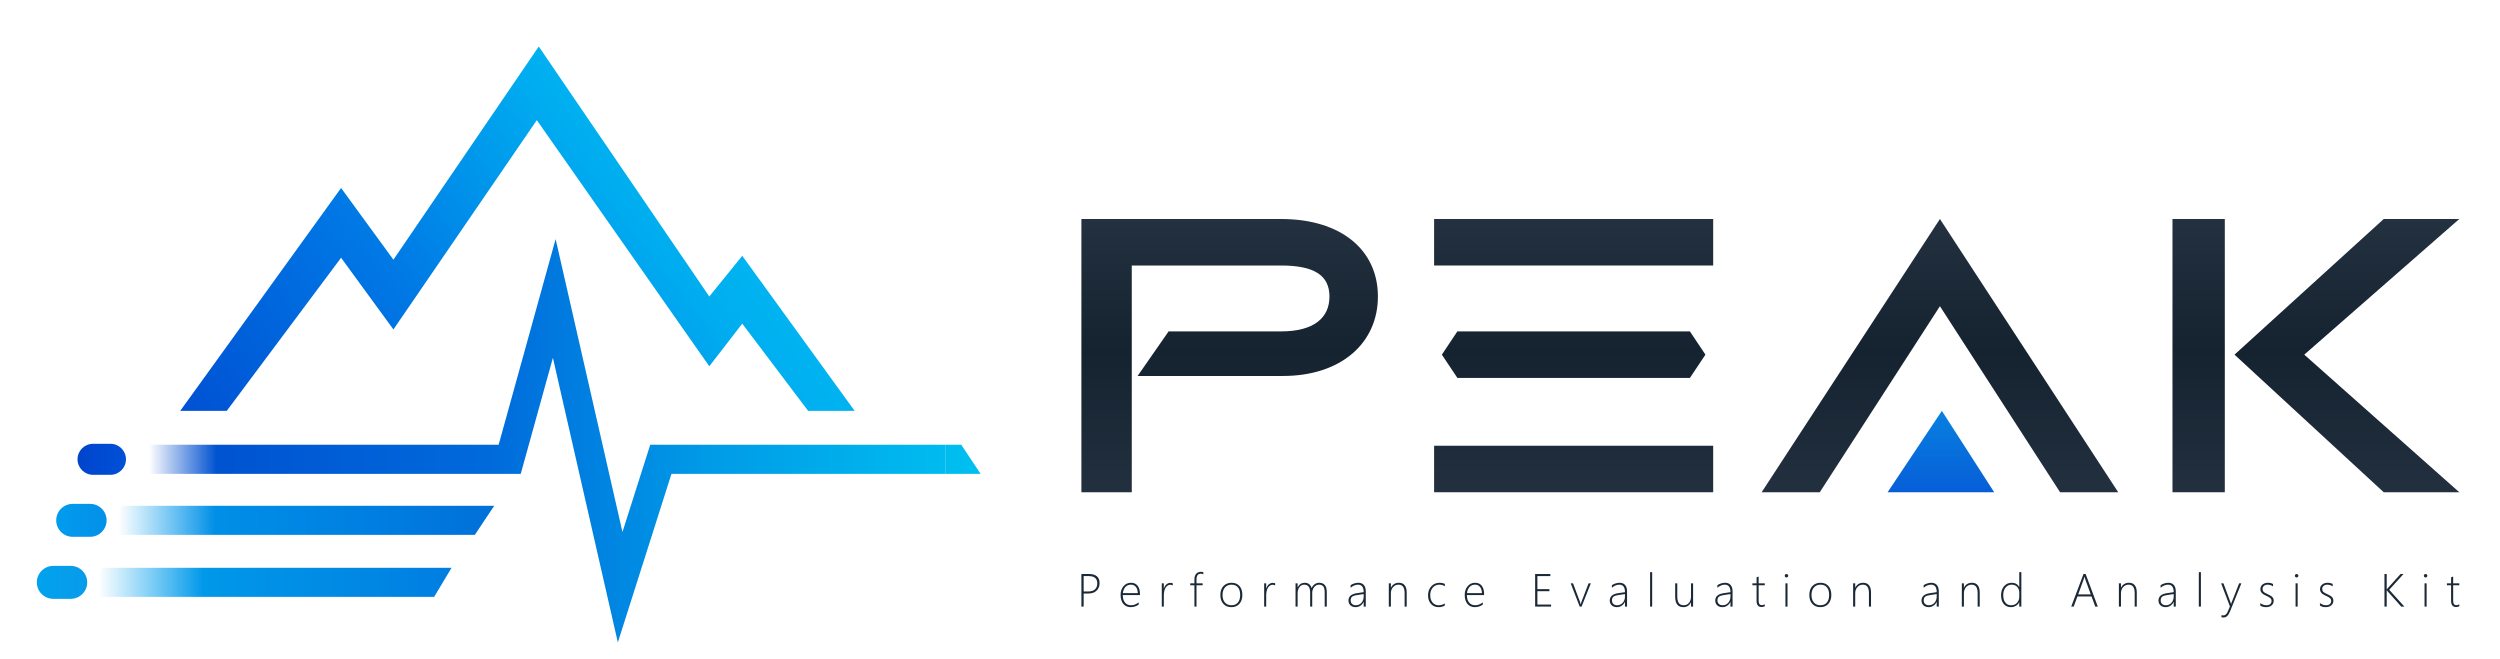
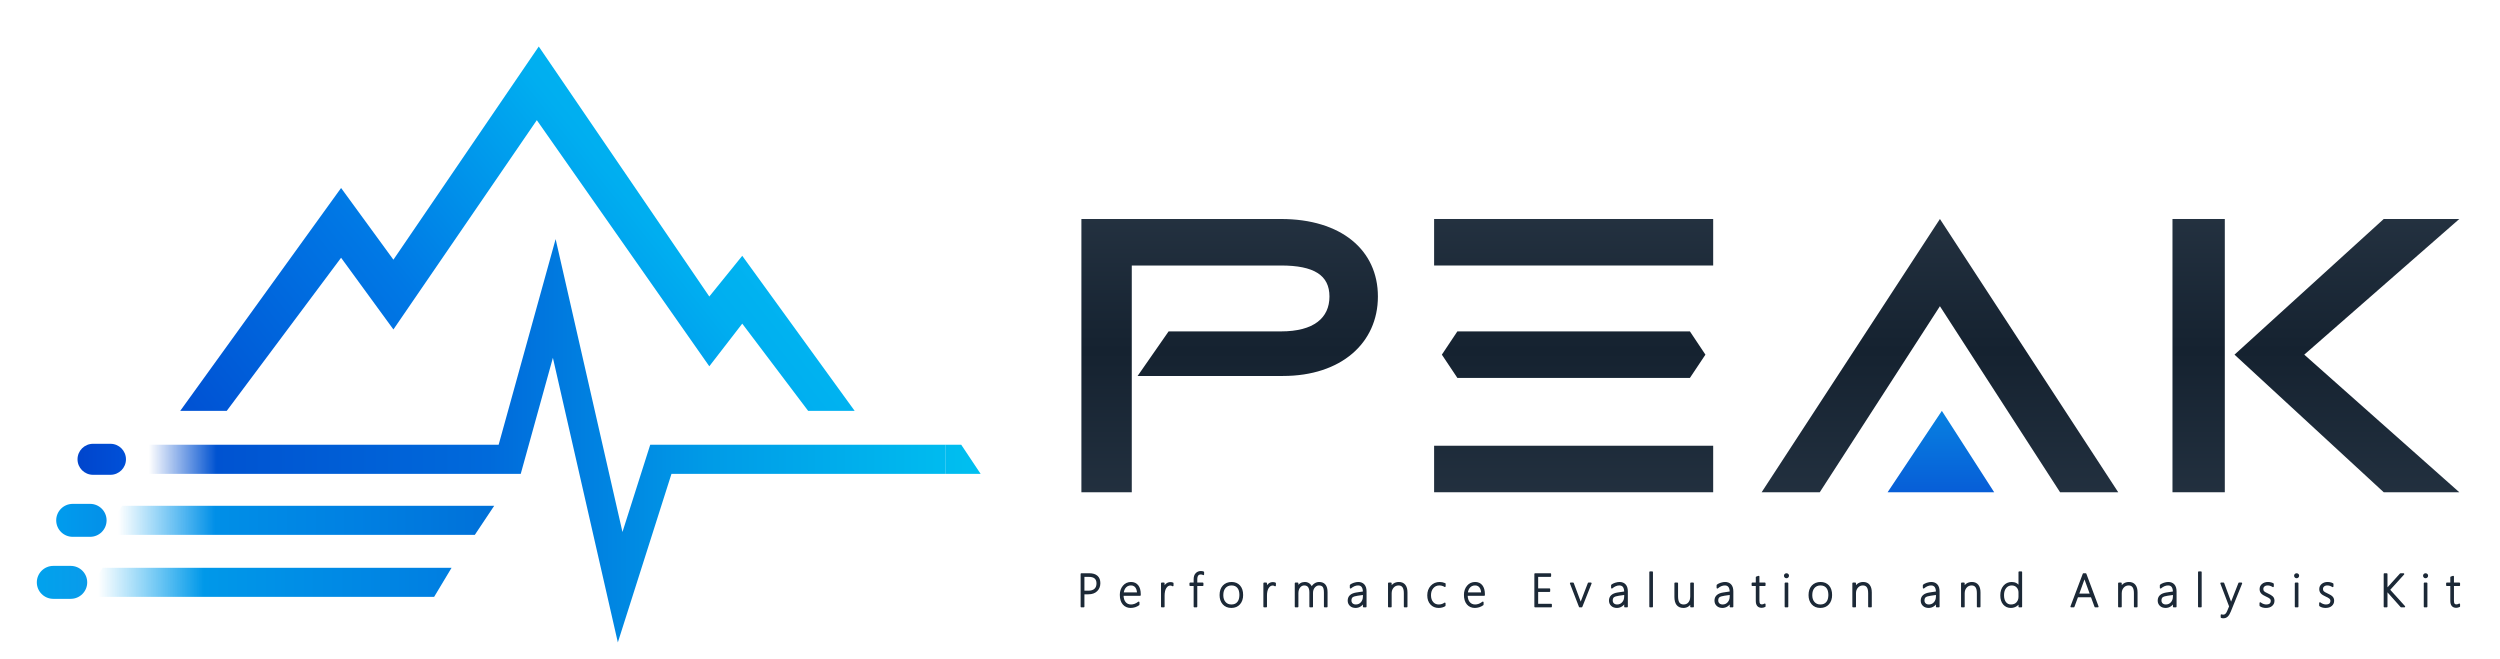
<svg xmlns="http://www.w3.org/2000/svg" width="1290" height="340" viewBox="0 0 1290 340" role="img" aria-labelledby="title desc" shape-rendering="geometricPrecision">
  <defs>
    <linearGradient id="markGradient" x1="93" y1="310" x2="441" y2="35" gradientUnits="userSpaceOnUse">
      <stop offset="0" stop-color="#003FCB" />
      <stop offset="0.43" stop-color="#0078E5" />
      <stop offset="0.7" stop-color="#00AEF0" />
      <stop offset="1" stop-color="#03C8F3" />
    </linearGradient>
    <linearGradient id="signalGradient" x1="68" y1="0" x2="506" y2="0" gradientUnits="userSpaceOnUse">
      <stop offset="0" stop-color="#004ACE" stop-opacity="0" />
      <stop offset="0.02" stop-color="#004ACE" stop-opacity="0" />
      <stop offset="0.1" stop-color="#0053D1" />
      <stop offset="0.42" stop-color="#006ADB" />
      <stop offset="0.68" stop-color="#009BE7" />
      <stop offset="1" stop-color="#00C0F0" />
    </linearGradient>
    <linearGradient id="midTrailGradient" x1="55" y1="0" x2="255" y2="0" gradientUnits="userSpaceOnUse">
      <stop offset="0" stop-color="#009CEE" stop-opacity="0" />
      <stop offset="0.03" stop-color="#009CEE" stop-opacity="0" />
      <stop offset="0.28" stop-color="#008FE7" />
      <stop offset="0.65" stop-color="#0080E2" />
      <stop offset="1" stop-color="#0070D8" />
    </linearGradient>
    <linearGradient id="lowTrailGradient" x1="45" y1="0" x2="233" y2="0" gradientUnits="userSpaceOnUse">
      <stop offset="0" stop-color="#00A2EF" stop-opacity="0" />
      <stop offset="0.03" stop-color="#00A2EF" stop-opacity="0" />
      <stop offset="0.32" stop-color="#0098E9" />
      <stop offset="1" stop-color="#007EE1" />
    </linearGradient>
    <linearGradient id="dotTopGradient" x1="40" y1="0" x2="65" y2="0" gradientUnits="userSpaceOnUse">
      <stop offset="0" stop-color="#0045CC" />
      <stop offset="1" stop-color="#0050D8" />
    </linearGradient>
    <linearGradient id="dotMidGradient" x1="29" y1="0" x2="55" y2="0" gradientUnits="userSpaceOnUse">
      <stop offset="0" stop-color="#009CEE" />
      <stop offset="1" stop-color="#0490E8" />
    </linearGradient>
    <linearGradient id="dotLowGradient" x1="19" y1="0" x2="45" y2="0" gradientUnits="userSpaceOnUse">
      <stop offset="0" stop-color="#01A2ED" />
      <stop offset="1" stop-color="#099BEA" />
    </linearGradient>
    <linearGradient id="wordGradient" x1="0" y1="90" x2="0" y2="265" gradientUnits="userSpaceOnUse">
      <stop offset="0" stop-color="#283645" />
      <stop offset="0.52" stop-color="#152230" />
      <stop offset="1" stop-color="#243241" />
    </linearGradient>
    <linearGradient id="accentGradient" x1="0" y1="180" x2="0" y2="260" gradientUnits="userSpaceOnUse">
      <stop offset="0" stop-color="#079BE8" />
      <stop offset="1" stop-color="#0759D6" />
    </linearGradient>
  </defs>
  <path d="M93 212 176 97 203 134 278 24 366 153 383 132 441 212H417L383 167 366 189 277 62 203 170 176 133 117 212Z" fill="url(#markGradient)" />
  <path d="M74 237H263L286 154 320 303 341 237H488" fill="none" stroke="url(#signalGradient)" stroke-width="15" stroke-linecap="butt" stroke-linejoin="miter" stroke-miterlimit="20" />
  <path d="M488 229.5H496L506 244.5H488Z" fill="url(#signalGradient)" />
  <path d="M63 261H255L245 276H53Z" fill="url(#midTrailGradient)" />
  <path d="M53 293H233L224 308H43Z" fill="url(#lowTrailGradient)" />
  <rect x="40" y="229" width="25" height="16" rx="8" fill="url(#dotTopGradient)" />
  <rect x="29" y="260" width="26" height="17" rx="8.5" fill="url(#dotMidGradient)" />
  <rect x="19" y="292" width="26" height="17" rx="8.5" fill="url(#dotLowGradient)" />
  <g fill="url(#wordGradient)">
    <path d="M558 113H661C692 113 711 129 711 153S692 194 662 194H587L603 171H661C678 171 686 164 686 153S678 137 661 137H584V254H558Z" />
    <rect x="740" y="113" width="144" height="24" />
    <path d="M752 171H872L880 183 872 195H752L744 183Z" />
    <rect x="740" y="230" width="144" height="24" />
    <path d="M909 254 1001 113 1093 254H1063L1001 158 939 254Z" />
    <rect x="1121" y="113" width="27" height="141" />
    <path d="M1153 183 1230 113H1269L1189 183 1269 254H1230Z" />
  </g>
  <path d="M974 254 1002 212 1029 254Z" fill="url(#accentGradient)" />
-   <g aria-label="Performance Evaluation and Analysis Kit">
-     <path d="M283 575V0H184V1434H530Q751 1434 868.0 1331.5Q985 1229 985 1032Q985 832 854.5 703.5Q724 575 489 575ZM283 1343V666H487Q681 666 782.0 758.5Q883 851 883 1020Q883 1343 512 1343Z" fill="#1B2836" transform="translate(555.8438 313) scale(0.01171875 -0.01171875)" />
-     <path d="M186 508Q186 297 283.5 178.0Q381 59 551 59Q723 59 887 186V88Q728 -25 532 -25Q334 -25 212.0 117.0Q90 259 90 518Q90 742 217.5 895.5Q345 1049 549 1049Q740 1049 842.0 915.0Q944 781 944 549V508ZM848 592Q842 769 763.0 867.0Q684 965 545 965Q401 965 306.5 868.5Q212 772 190 592Z" fill="#1B2836" transform="translate(577.17 313) scale(0.01171875 -0.01171875)" />
-     <path d="M647 928Q601 961 539 961Q418 961 336.0 836.0Q254 711 254 481V0H164V1024H254V797H258Q293 914 369.0 979.0Q445 1044 545 1044Q602 1044 647 1026Z" fill="#1B2836" transform="translate(597.5588 313) scale(0.01171875 -0.01171875)" />
-     <path d="M612 1419Q575 1448 500 1448Q311 1448 311 1194V1024H582V940H311V0H219V940H35V1024H219V1202Q219 1364 300.5 1448.0Q382 1532 504 1532Q569 1532 612 1513Z" fill="#1B2836" transform="translate(613.7523 313) scale(0.01171875 -0.01171875)" />
-     <path d="M575 -25Q351 -25 220.5 122.5Q90 270 90 506Q90 761 226.5 905.0Q363 1049 586 1049Q805 1049 932.0 906.0Q1059 763 1059 510Q1059 271 929.5 123.0Q800 -25 575 -25ZM582 965Q401 965 293.5 843.0Q186 721 186 504Q186 303 291.0 181.0Q396 59 578 59Q763 59 863.0 179.0Q963 299 963 512Q963 731 863.5 848.0Q764 965 582 965Z" fill="#1B2836" transform="translate(628.6449 313) scale(0.01171875 -0.01171875)" />
-     <path d="M647 928Q601 961 539 961Q418 961 336.0 836.0Q254 711 254 481V0H164V1024H254V797H258Q293 914 369.0 979.0Q445 1044 545 1044Q602 1044 647 1026Z" fill="#1B2836" transform="translate(650.3814 313) scale(0.01171875 -0.01171875)" />
-     <path d="M1448 0V616Q1448 809 1387.5 887.0Q1327 965 1196 965Q1075 965 987.0 861.0Q899 757 899 600V0H807V623Q807 965 547 965Q422 965 339.0 860.5Q256 756 256 590V0H164V1024H256V854H260Q367 1049 573 1049Q685 1049 764.5 984.5Q844 920 872 815Q920 926 1009.5 987.5Q1099 1049 1204 1049Q1540 1049 1540 633V0Z" fill="#1B2836" transform="translate(666.5748 313) scale(0.01171875 -0.01171875)" />
-     <path d="M776 0V205H772Q723 100 629.5 37.5Q536 -25 422 -25Q276 -25 191.0 57.0Q106 139 106 264Q106 532 461 588L776 635Q776 965 528 965Q359 965 199 829V940Q256 985 353.5 1017.0Q451 1049 537 1049Q695 1049 781.5 951.0Q868 853 868 666V0ZM494 510Q333 487 268.0 435.5Q203 384 203 268Q203 177 263.5 118.0Q324 59 432 59Q580 59 678.0 168.5Q776 278 776 451V551Z" fill="#1B2836" transform="translate(694.5691 313) scale(0.01171875 -0.01171875)" />
-     <path d="M860 0V596Q860 965 594 965Q446 965 351.0 856.5Q256 748 256 588V0H164V1024H256V838H260Q372 1049 610 1049Q776 1049 864.0 938.5Q952 828 952 623V0Z" fill="#1B2836" transform="translate(714.7 313) scale(0.01171875 -0.01171875)" />
-     <path d="M827 45Q713 -25 555 -25Q346 -25 218.0 118.5Q90 262 90 494Q90 738 234.0 893.5Q378 1049 604 1049Q721 1049 831 1001V897Q721 965 590 965Q410 965 298.0 835.5Q186 706 186 500Q186 301 288.5 180.0Q391 59 559 59Q713 59 827 141Z" fill="#1B2836" transform="translate(735.8154 313) scale(0.01171875 -0.01171875)" />
-     <path d="M186 508Q186 297 283.5 178.0Q381 59 551 59Q723 59 887 186V88Q728 -25 532 -25Q334 -25 212.0 117.0Q90 259 90 518Q90 742 217.5 895.5Q345 1049 549 1049Q740 1049 842.0 915.0Q944 781 944 549V508ZM848 592Q842 769 763.0 867.0Q684 965 545 965Q401 965 306.5 868.5Q212 772 190 592Z" fill="#1B2836" transform="translate(754.7393 313) scale(0.01171875 -0.01171875)" />
-     <path d="M184 0V1434H854V1343H283V768H813V678H283V90H887V0Z" fill="#1B2836" transform="translate(789.9739 313) scale(0.01171875 -0.01171875)" />
-     <path d="M500 0H416L20 1024H123L428 209Q450 150 459 102H463Q476 165 492 205L807 1024H907Z" fill="#1B2836" transform="translate(810.2455 313) scale(0.01171875 -0.01171875)" />
-     <path d="M776 0V205H772Q723 100 629.5 37.5Q536 -25 422 -25Q276 -25 191.0 57.0Q106 139 106 264Q106 532 461 588L776 635Q776 965 528 965Q359 965 199 829V940Q256 985 353.5 1017.0Q451 1049 537 1049Q695 1049 781.5 951.0Q868 853 868 666V0ZM494 510Q333 487 268.0 435.5Q203 384 203 268Q203 177 263.5 118.0Q324 59 432 59Q580 59 678.0 168.5Q776 278 776 451V551Z" fill="#1B2836" transform="translate(829.3921 313) scale(0.01171875 -0.01171875)" />
-     <path d="M164 0V1516H256V0Z" fill="#1B2836" transform="translate(849.523 313) scale(0.01171875 -0.01171875)" />
-     <path d="M840 0V186H836Q729 -25 506 -25Q143 -25 143 432V1024H236V455Q236 247 304.5 153.0Q373 59 520 59Q663 59 751.5 164.0Q840 269 840 444V1024H932V0Z" fill="#1B2836" transform="translate(862.7165 313) scale(0.01171875 -0.01171875)" />
-     <path d="M776 0V205H772Q723 100 629.5 37.5Q536 -25 422 -25Q276 -25 191.0 57.0Q106 139 106 264Q106 532 461 588L776 635Q776 965 528 965Q359 965 199 829V940Q256 985 353.5 1017.0Q451 1049 537 1049Q695 1049 781.5 951.0Q868 853 868 666V0ZM494 510Q333 487 268.0 435.5Q203 384 203 268Q203 177 263.5 118.0Q324 59 432 59Q580 59 678.0 168.5Q776 278 776 451V551Z" fill="#1B2836" transform="translate(883.8318 313) scale(0.01171875 -0.01171875)" />
-     <path d="M569 14Q497 -20 434 -20Q207 -20 207 252V940H23V1024H207V1290Q229 1298 253 1306Q277 1313 299 1321V1024H569V940H299V264Q299 158 332.5 110.5Q366 63 446 63Q503 63 569 100Z" fill="#1B2836" transform="translate(903.9628 313) scale(0.01171875 -0.01171875)" />
-     <path d="M209 1282Q179 1282 156.0 1304.0Q133 1326 133 1360Q133 1393 156.5 1413.5Q180 1434 209 1434Q240 1434 263.5 1414.0Q287 1394 287 1360Q287 1328 264.0 1305.0Q241 1282 209 1282ZM164 0V1024H256V0Z" fill="#1B2836" transform="translate(919.3594 313) scale(0.01171875 -0.01171875)" />
-     <path d="M575 -25Q351 -25 220.5 122.5Q90 270 90 506Q90 761 226.5 905.0Q363 1049 586 1049Q805 1049 932.0 906.0Q1059 763 1059 510Q1059 271 929.5 123.0Q800 -25 575 -25ZM582 965Q401 965 293.5 843.0Q186 721 186 504Q186 303 291.0 181.0Q396 59 578 59Q763 59 863.0 179.0Q963 299 963 512Q963 731 863.5 848.0Q764 965 582 965Z" fill="#1B2836" transform="translate(932.5528 313) scale(0.01171875 -0.01171875)" />
-     <path d="M860 0V596Q860 965 594 965Q446 965 351.0 856.5Q256 748 256 588V0H164V1024H256V838H260Q372 1049 610 1049Q776 1049 864.0 938.5Q952 828 952 623V0Z" fill="#1B2836" transform="translate(954.2893 313) scale(0.01171875 -0.01171875)" />
-     <path d="M776 0V205H772Q723 100 629.5 37.5Q536 -25 422 -25Q276 -25 191.0 57.0Q106 139 106 264Q106 532 461 588L776 635Q776 965 528 965Q359 965 199 829V940Q256 985 353.5 1017.0Q451 1049 537 1049Q695 1049 781.5 951.0Q868 853 868 666V0ZM494 510Q333 487 268.0 435.5Q203 384 203 268Q203 177 263.5 118.0Q324 59 432 59Q580 59 678.0 168.5Q776 278 776 451V551Z" fill="#1B2836" transform="translate(990.2504 313) scale(0.01171875 -0.01171875)" />
-     <path d="M860 0V596Q860 965 594 965Q446 965 351.0 856.5Q256 748 256 588V0H164V1024H256V838H260Q372 1049 610 1049Q776 1049 864.0 938.5Q952 828 952 623V0Z" fill="#1B2836" transform="translate(1010.381 313) scale(0.01171875 -0.01171875)" />
-     <path d="M891 0V186H887Q837 89 739.0 32.0Q641 -25 518 -25Q329 -25 209.5 113.0Q90 251 90 494Q90 742 220.5 895.5Q351 1049 559 1049Q789 1049 887 860H891V1516H983V0ZM891 623Q891 766 800.5 865.5Q710 965 557 965Q396 965 291.0 841.5Q186 718 186 502Q186 290 280.5 174.5Q375 59 524 59Q699 59 795.0 167.5Q891 276 891 432Z" fill="#1B2836" transform="translate(1031.497 313) scale(0.01171875 -0.01171875)" />
-     <path d="M1118 0 954 446H332L168 0H59L600 1434H694L1229 0ZM678 1200Q667 1230 660 1259Q653 1284 645 1309H641Q624 1243 608 1202L367 537H920Z" fill="#1B2836" transform="translate(1068.055 313) scale(0.01171875 -0.01171875)" />
-     <path d="M860 0V596Q860 965 594 965Q446 965 351.0 856.5Q256 748 256 588V0H164V1024H256V838H260Q372 1049 610 1049Q776 1049 864.0 938.5Q952 828 952 623V0Z" fill="#1B2836" transform="translate(1091.421 313) scale(0.01171875 -0.01171875)" />
-     <path d="M776 0V205H772Q723 100 629.5 37.5Q536 -25 422 -25Q276 -25 191.0 57.0Q106 139 106 264Q106 532 461 588L776 635Q776 965 528 965Q359 965 199 829V940Q256 985 353.5 1017.0Q451 1049 537 1049Q695 1049 781.5 951.0Q868 853 868 666V0ZM494 510Q333 487 268.0 435.5Q203 384 203 268Q203 177 263.5 118.0Q324 59 432 59Q580 59 678.0 168.5Q776 278 776 451V551Z" fill="#1B2836" transform="translate(1112.536 313) scale(0.01171875 -0.01171875)" />
-     <path d="M164 0V1516H256V0Z" fill="#1B2836" transform="translate(1132.667 313) scale(0.01171875 -0.01171875)" />
-     <path d="M414 -209Q358 -347 290.0 -414.0Q222 -481 115 -481Q70 -481 35 -467V-375Q71 -389 119 -389Q242 -389 313 -219L408 8L20 1024H123L432 190Q442 163 446 149Q450 130 455 115H459L483 184L813 1024H913Z" fill="#1B2836" transform="translate(1145.861 313) scale(0.01171875 -0.01171875)" />
-     <path d="M111 45V156Q163 111 237.0 85.0Q311 59 365 59Q606 59 606 256Q606 324 553.0 372.0Q500 420 381 471Q234 535 174.5 603.5Q115 672 115 770Q115 895 210.5 972.0Q306 1049 446 1049Q578 1049 672 995V891Q558 965 436 965Q335 965 273.0 912.5Q211 860 211 776Q211 703 250.0 657.5Q289 612 422 553Q582 481 642.0 419.5Q702 358 702 256Q702 134 610.5 54.5Q519 -25 358 -25Q210 -25 111 45Z" fill="#1B2836" transform="translate(1165.007 313) scale(0.01171875 -0.01171875)" />
-     <path d="M209 1282Q179 1282 156.0 1304.0Q133 1326 133 1360Q133 1393 156.5 1413.5Q180 1434 209 1434Q240 1434 263.5 1414.0Q287 1394 287 1360Q287 1328 264.0 1305.0Q241 1282 209 1282ZM164 0V1024H256V0Z" fill="#1B2836" transform="translate(1182.595 313) scale(0.01171875 -0.01171875)" />
-     <path d="M111 45V156Q163 111 237.0 85.0Q311 59 365 59Q606 59 606 256Q606 324 553.0 372.0Q500 420 381 471Q234 535 174.5 603.5Q115 672 115 770Q115 895 210.5 972.0Q306 1049 446 1049Q578 1049 672 995V891Q558 965 436 965Q335 965 273.0 912.5Q211 860 211 776Q211 703 250.0 657.5Q289 612 422 553Q582 481 642.0 419.5Q702 358 702 256Q702 134 610.5 54.5Q519 -25 358 -25Q210 -25 111 45Z" fill="#1B2836" transform="translate(1195.789 313) scale(0.01171875 -0.01171875)" />
-     <path d="M922 0 311 686Q294 705 287 719H283V0H184V1434H283V758H287Q299 779 313 793L893 1434H1022L393 739L1061 0Z" fill="#1B2836" transform="translate(1228.223 313) scale(0.01171875 -0.01171875)" />
-     <path d="M209 1282Q179 1282 156.0 1304.0Q133 1326 133 1360Q133 1393 156.5 1413.5Q180 1434 209 1434Q240 1434 263.5 1414.0Q287 1394 287 1360Q287 1328 264.0 1305.0Q241 1282 209 1282ZM164 0V1024H256V0Z" fill="#1B2836" transform="translate(1249.139 313) scale(0.01171875 -0.01171875)" />
-     <path d="M569 14Q497 -20 434 -20Q207 -20 207 252V940H23V1024H207V1290Q229 1298 253 1306Q277 1313 299 1321V1024H569V940H299V264Q299 158 332.5 110.5Q366 63 446 63Q503 63 569 100Z" fill="#1B2836" transform="translate(1262.332 313) scale(0.01171875 -0.01171875)" />
+   <g aria-label="Performance Evaluation and Analysis Kit" stroke="#1B2836" stroke-width="0.8" stroke-linejoin="round" paint-order="stroke fill">
+     <path d="M283 575V0H184V1434H530Q751 1434 868.0 1331.5Q985 1229 985 1032Q985 832 854.5 703.5Q724 575 489 575ZM283 1343V666H487Q681 666 782.0 758.5Q883 851 883 1020Q883 1343 512 1343Z" fill="#1B2836" vector-effect="non-scaling-stroke" transform="translate(555.8438 313) scale(0.01171875 -0.01171875)" />
+     <path d="M186 508Q186 297 283.5 178.0Q381 59 551 59Q723 59 887 186V88Q728 -25 532 -25Q334 -25 212.0 117.0Q90 259 90 518Q90 742 217.5 895.5Q345 1049 549 1049Q740 1049 842.0 915.0Q944 781 944 549V508ZM848 592Q842 769 763.0 867.0Q684 965 545 965Q401 965 306.5 868.5Q212 772 190 592Z" fill="#1B2836" vector-effect="non-scaling-stroke" transform="translate(577.17 313) scale(0.01171875 -0.01171875)" />
+     <path d="M647 928Q601 961 539 961Q418 961 336.0 836.0Q254 711 254 481V0H164V1024H254V797H258Q293 914 369.0 979.0Q445 1044 545 1044Q602 1044 647 1026Z" fill="#1B2836" vector-effect="non-scaling-stroke" transform="translate(597.5588 313) scale(0.01171875 -0.01171875)" />
+     <path d="M612 1419Q575 1448 500 1448Q311 1448 311 1194V1024H582V940H311V0H219V940H35V1024H219V1202Q219 1364 300.5 1448.0Q382 1532 504 1532Q569 1532 612 1513Z" fill="#1B2836" vector-effect="non-scaling-stroke" transform="translate(613.7523 313) scale(0.01171875 -0.01171875)" />
+     <path d="M575 -25Q351 -25 220.5 122.5Q90 270 90 506Q90 761 226.5 905.0Q363 1049 586 1049Q805 1049 932.0 906.0Q1059 763 1059 510Q1059 271 929.5 123.0Q800 -25 575 -25ZM582 965Q401 965 293.5 843.0Q186 721 186 504Q186 303 291.0 181.0Q396 59 578 59Q763 59 863.0 179.0Q963 299 963 512Q963 731 863.5 848.0Q764 965 582 965Z" fill="#1B2836" vector-effect="non-scaling-stroke" transform="translate(628.6449 313) scale(0.01171875 -0.01171875)" />
+     <path d="M647 928Q601 961 539 961Q418 961 336.0 836.0Q254 711 254 481V0H164V1024H254V797H258Q293 914 369.0 979.0Q445 1044 545 1044Q602 1044 647 1026Z" fill="#1B2836" vector-effect="non-scaling-stroke" transform="translate(650.3814 313) scale(0.01171875 -0.01171875)" />
+     <path d="M1448 0V616Q1448 809 1387.5 887.0Q1327 965 1196 965Q1075 965 987.0 861.0Q899 757 899 600V0H807V623Q807 965 547 965Q422 965 339.0 860.5Q256 756 256 590V0H164V1024H256V854H260Q367 1049 573 1049Q685 1049 764.5 984.5Q844 920 872 815Q920 926 1009.5 987.5Q1099 1049 1204 1049Q1540 1049 1540 633V0Z" fill="#1B2836" vector-effect="non-scaling-stroke" transform="translate(666.5748 313) scale(0.01171875 -0.01171875)" />
+     <path d="M776 0V205H772Q723 100 629.5 37.5Q536 -25 422 -25Q276 -25 191.0 57.0Q106 139 106 264Q106 532 461 588L776 635Q776 965 528 965Q359 965 199 829V940Q256 985 353.5 1017.0Q451 1049 537 1049Q695 1049 781.5 951.0Q868 853 868 666V0ZM494 510Q333 487 268.0 435.5Q203 384 203 268Q203 177 263.5 118.0Q324 59 432 59Q580 59 678.0 168.5Q776 278 776 451V551Z" fill="#1B2836" vector-effect="non-scaling-stroke" transform="translate(694.5691 313) scale(0.01171875 -0.01171875)" />
+     <path d="M860 0V596Q860 965 594 965Q446 965 351.0 856.5Q256 748 256 588V0H164V1024H256V838H260Q372 1049 610 1049Q776 1049 864.0 938.5Q952 828 952 623V0Z" fill="#1B2836" vector-effect="non-scaling-stroke" transform="translate(714.7 313) scale(0.01171875 -0.01171875)" />
+     <path d="M827 45Q713 -25 555 -25Q346 -25 218.0 118.5Q90 262 90 494Q90 738 234.0 893.5Q378 1049 604 1049Q721 1049 831 1001V897Q721 965 590 965Q410 965 298.0 835.5Q186 706 186 500Q186 301 288.5 180.0Q391 59 559 59Q713 59 827 141Z" fill="#1B2836" vector-effect="non-scaling-stroke" transform="translate(735.8154 313) scale(0.01171875 -0.01171875)" />
+     <path d="M186 508Q186 297 283.5 178.0Q381 59 551 59Q723 59 887 186V88Q728 -25 532 -25Q334 -25 212.0 117.0Q90 259 90 518Q90 742 217.5 895.5Q345 1049 549 1049Q740 1049 842.0 915.0Q944 781 944 549V508ZM848 592Q842 769 763.0 867.0Q684 965 545 965Q401 965 306.5 868.5Q212 772 190 592Z" fill="#1B2836" vector-effect="non-scaling-stroke" transform="translate(754.7393 313) scale(0.01171875 -0.01171875)" />
+     <path d="M184 0V1434H854V1343H283V768H813V678H283V90H887V0Z" fill="#1B2836" vector-effect="non-scaling-stroke" transform="translate(789.9739 313) scale(0.01171875 -0.01171875)" />
+     <path d="M500 0H416L20 1024H123L428 209Q450 150 459 102H463Q476 165 492 205L807 1024H907Z" fill="#1B2836" vector-effect="non-scaling-stroke" transform="translate(810.2455 313) scale(0.01171875 -0.01171875)" />
+     <path d="M776 0V205H772Q723 100 629.5 37.5Q536 -25 422 -25Q276 -25 191.0 57.0Q106 139 106 264Q106 532 461 588L776 635Q776 965 528 965Q359 965 199 829V940Q256 985 353.5 1017.0Q451 1049 537 1049Q695 1049 781.5 951.0Q868 853 868 666V0ZM494 510Q333 487 268.0 435.5Q203 384 203 268Q203 177 263.5 118.0Q324 59 432 59Q580 59 678.0 168.5Q776 278 776 451V551Z" fill="#1B2836" vector-effect="non-scaling-stroke" transform="translate(829.3921 313) scale(0.01171875 -0.01171875)" />
+     <path d="M164 0V1516H256V0Z" fill="#1B2836" vector-effect="non-scaling-stroke" transform="translate(849.523 313) scale(0.01171875 -0.01171875)" />
+     <path d="M840 0V186H836Q729 -25 506 -25Q143 -25 143 432V1024H236V455Q236 247 304.5 153.0Q373 59 520 59Q663 59 751.5 164.0Q840 269 840 444V1024H932V0Z" fill="#1B2836" vector-effect="non-scaling-stroke" transform="translate(862.7165 313) scale(0.01171875 -0.01171875)" />
+     <path d="M776 0V205H772Q723 100 629.5 37.5Q536 -25 422 -25Q276 -25 191.0 57.0Q106 139 106 264Q106 532 461 588L776 635Q776 965 528 965Q359 965 199 829V940Q256 985 353.5 1017.0Q451 1049 537 1049Q695 1049 781.5 951.0Q868 853 868 666V0ZM494 510Q333 487 268.0 435.5Q203 384 203 268Q203 177 263.5 118.0Q324 59 432 59Q580 59 678.0 168.5Q776 278 776 451V551Z" fill="#1B2836" vector-effect="non-scaling-stroke" transform="translate(883.8318 313) scale(0.01171875 -0.01171875)" />
+     <path d="M569 14Q497 -20 434 -20Q207 -20 207 252V940H23V1024H207V1290Q229 1298 253 1306Q277 1313 299 1321V1024H569V940H299V264Q299 158 332.5 110.5Q366 63 446 63Q503 63 569 100Z" fill="#1B2836" vector-effect="non-scaling-stroke" transform="translate(903.9628 313) scale(0.01171875 -0.01171875)" />
+     <path d="M209 1282Q179 1282 156.0 1304.0Q133 1326 133 1360Q133 1393 156.5 1413.5Q180 1434 209 1434Q240 1434 263.5 1414.0Q287 1394 287 1360Q287 1328 264.0 1305.0Q241 1282 209 1282ZM164 0V1024H256V0Z" fill="#1B2836" vector-effect="non-scaling-stroke" transform="translate(919.3594 313) scale(0.01171875 -0.01171875)" />
+     <path d="M575 -25Q351 -25 220.5 122.5Q90 270 90 506Q90 761 226.5 905.0Q363 1049 586 1049Q805 1049 932.0 906.0Q1059 763 1059 510Q1059 271 929.5 123.0Q800 -25 575 -25ZM582 965Q401 965 293.5 843.0Q186 721 186 504Q186 303 291.0 181.0Q396 59 578 59Q763 59 863.0 179.0Q963 299 963 512Q963 731 863.5 848.0Q764 965 582 965Z" fill="#1B2836" vector-effect="non-scaling-stroke" transform="translate(932.5528 313) scale(0.01171875 -0.01171875)" />
+     <path d="M860 0V596Q860 965 594 965Q446 965 351.0 856.5Q256 748 256 588V0H164V1024H256V838H260Q372 1049 610 1049Q776 1049 864.0 938.5Q952 828 952 623V0Z" fill="#1B2836" vector-effect="non-scaling-stroke" transform="translate(954.2893 313) scale(0.01171875 -0.01171875)" />
+     <path d="M776 0V205H772Q723 100 629.5 37.5Q536 -25 422 -25Q276 -25 191.0 57.0Q106 139 106 264Q106 532 461 588L776 635Q776 965 528 965Q359 965 199 829V940Q256 985 353.5 1017.0Q451 1049 537 1049Q695 1049 781.5 951.0Q868 853 868 666V0ZM494 510Q333 487 268.0 435.5Q203 384 203 268Q203 177 263.5 118.0Q324 59 432 59Q580 59 678.0 168.5Q776 278 776 451V551Z" fill="#1B2836" vector-effect="non-scaling-stroke" transform="translate(990.2504 313) scale(0.01171875 -0.01171875)" />
+     <path d="M860 0V596Q860 965 594 965Q446 965 351.0 856.5Q256 748 256 588V0H164V1024H256V838H260Q372 1049 610 1049Q776 1049 864.0 938.5Q952 828 952 623V0Z" fill="#1B2836" vector-effect="non-scaling-stroke" transform="translate(1010.381 313) scale(0.01171875 -0.01171875)" />
+     <path d="M891 0V186H887Q837 89 739.0 32.0Q641 -25 518 -25Q329 -25 209.5 113.0Q90 251 90 494Q90 742 220.5 895.5Q351 1049 559 1049Q789 1049 887 860H891V1516H983V0ZM891 623Q891 766 800.5 865.5Q710 965 557 965Q396 965 291.0 841.5Q186 718 186 502Q186 290 280.5 174.5Q375 59 524 59Q699 59 795.0 167.5Q891 276 891 432Z" fill="#1B2836" vector-effect="non-scaling-stroke" transform="translate(1031.497 313) scale(0.01171875 -0.01171875)" />
+     <path d="M1118 0 954 446H332L168 0H59L600 1434H694L1229 0ZM678 1200Q667 1230 660 1259Q653 1284 645 1309H641Q624 1243 608 1202L367 537H920Z" fill="#1B2836" vector-effect="non-scaling-stroke" transform="translate(1068.055 313) scale(0.01171875 -0.01171875)" />
+     <path d="M860 0V596Q860 965 594 965Q446 965 351.0 856.5Q256 748 256 588V0H164V1024H256V838H260Q372 1049 610 1049Q776 1049 864.0 938.5Q952 828 952 623V0Z" fill="#1B2836" vector-effect="non-scaling-stroke" transform="translate(1091.421 313) scale(0.01171875 -0.01171875)" />
+     <path d="M776 0V205H772Q723 100 629.5 37.5Q536 -25 422 -25Q276 -25 191.0 57.0Q106 139 106 264Q106 532 461 588L776 635Q776 965 528 965Q359 965 199 829V940Q256 985 353.5 1017.0Q451 1049 537 1049Q695 1049 781.5 951.0Q868 853 868 666V0ZM494 510Q333 487 268.0 435.5Q203 384 203 268Q203 177 263.5 118.0Q324 59 432 59Q580 59 678.0 168.5Q776 278 776 451V551Z" fill="#1B2836" vector-effect="non-scaling-stroke" transform="translate(1112.536 313) scale(0.01171875 -0.01171875)" />
+     <path d="M164 0V1516H256V0Z" fill="#1B2836" vector-effect="non-scaling-stroke" transform="translate(1132.667 313) scale(0.01171875 -0.01171875)" />
+     <path d="M414 -209Q358 -347 290.0 -414.0Q222 -481 115 -481Q70 -481 35 -467V-375Q71 -389 119 -389Q242 -389 313 -219L408 8L20 1024H123L432 190Q442 163 446 149Q450 130 455 115H459L483 184L813 1024H913Z" fill="#1B2836" vector-effect="non-scaling-stroke" transform="translate(1145.861 313) scale(0.01171875 -0.01171875)" />
+     <path d="M111 45V156Q163 111 237.0 85.0Q311 59 365 59Q606 59 606 256Q606 324 553.0 372.0Q500 420 381 471Q234 535 174.5 603.5Q115 672 115 770Q115 895 210.5 972.0Q306 1049 446 1049Q578 1049 672 995V891Q558 965 436 965Q335 965 273.0 912.5Q211 860 211 776Q211 703 250.0 657.5Q289 612 422 553Q582 481 642.0 419.5Q702 358 702 256Q702 134 610.5 54.5Q519 -25 358 -25Q210 -25 111 45Z" fill="#1B2836" vector-effect="non-scaling-stroke" transform="translate(1165.007 313) scale(0.01171875 -0.01171875)" />
+     <path d="M209 1282Q179 1282 156.0 1304.0Q133 1326 133 1360Q133 1393 156.5 1413.5Q180 1434 209 1434Q240 1434 263.5 1414.0Q287 1394 287 1360Q287 1328 264.0 1305.0Q241 1282 209 1282ZM164 0V1024H256V0Z" fill="#1B2836" vector-effect="non-scaling-stroke" transform="translate(1182.595 313) scale(0.01171875 -0.01171875)" />
+     <path d="M111 45V156Q163 111 237.0 85.0Q311 59 365 59Q606 59 606 256Q606 324 553.0 372.0Q500 420 381 471Q234 535 174.5 603.5Q115 672 115 770Q115 895 210.5 972.0Q306 1049 446 1049Q578 1049 672 995V891Q558 965 436 965Q335 965 273.0 912.5Q211 860 211 776Q211 703 250.0 657.5Q289 612 422 553Q582 481 642.0 419.5Q702 358 702 256Q702 134 610.5 54.5Q519 -25 358 -25Q210 -25 111 45Z" fill="#1B2836" vector-effect="non-scaling-stroke" transform="translate(1195.789 313) scale(0.01171875 -0.01171875)" />
+     <path d="M922 0 311 686Q294 705 287 719H283V0H184V1434H283V758H287Q299 779 313 793L893 1434H1022L393 739L1061 0Z" fill="#1B2836" vector-effect="non-scaling-stroke" transform="translate(1228.223 313) scale(0.01171875 -0.01171875)" />
+     <path d="M209 1282Q179 1282 156.0 1304.0Q133 1326 133 1360Q133 1393 156.5 1413.5Q180 1434 209 1434Q240 1434 263.5 1414.0Q287 1394 287 1360Q287 1328 264.0 1305.0Q241 1282 209 1282ZM164 0V1024H256V0Z" fill="#1B2836" vector-effect="non-scaling-stroke" transform="translate(1249.139 313) scale(0.01171875 -0.01171875)" />
+     <path d="M569 14Q497 -20 434 -20Q207 -20 207 252V940H23V1024H207V1290Q229 1298 253 1306Q277 1313 299 1321V1024H569V940H299V264Q299 158 332.5 110.5Q366 63 446 63Q503 63 569 100Z" fill="#1B2836" vector-effect="non-scaling-stroke" transform="translate(1262.332 313) scale(0.01171875 -0.01171875)" />
  </g>
</svg>
